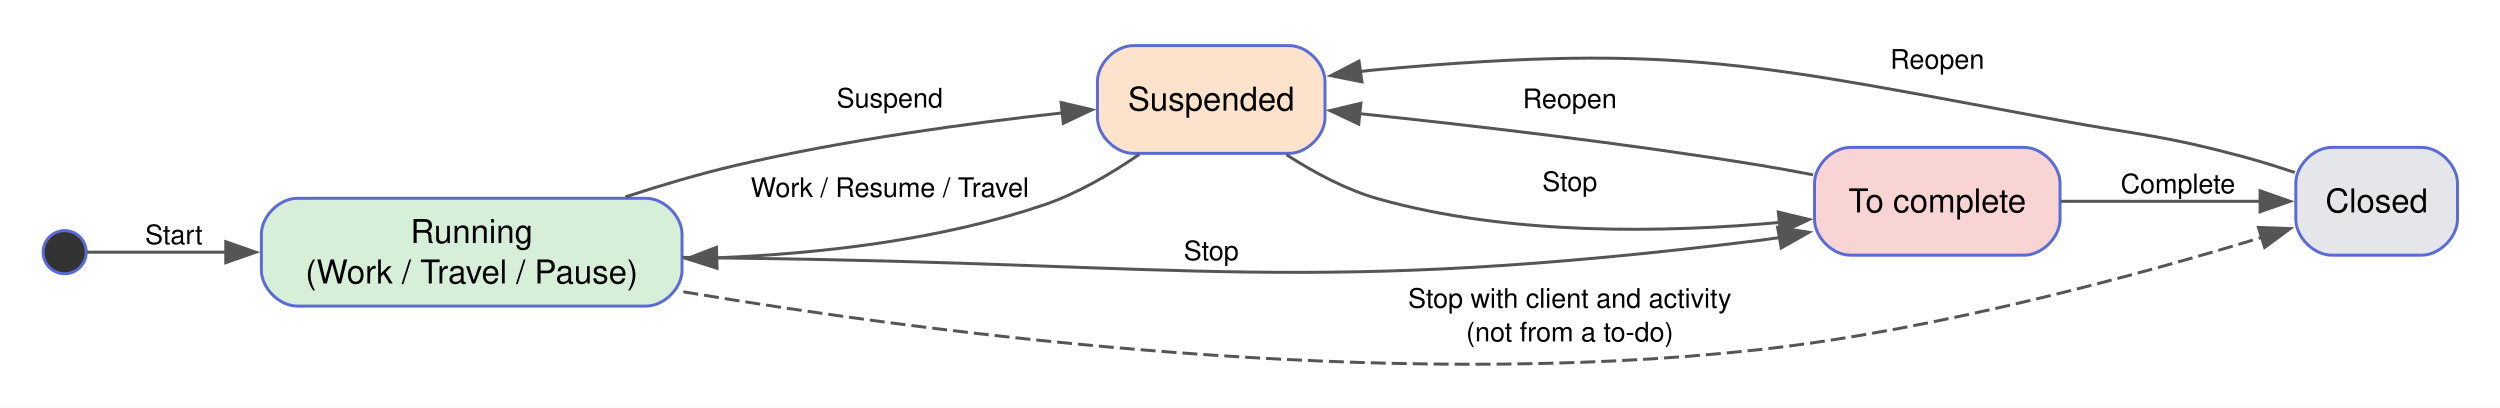
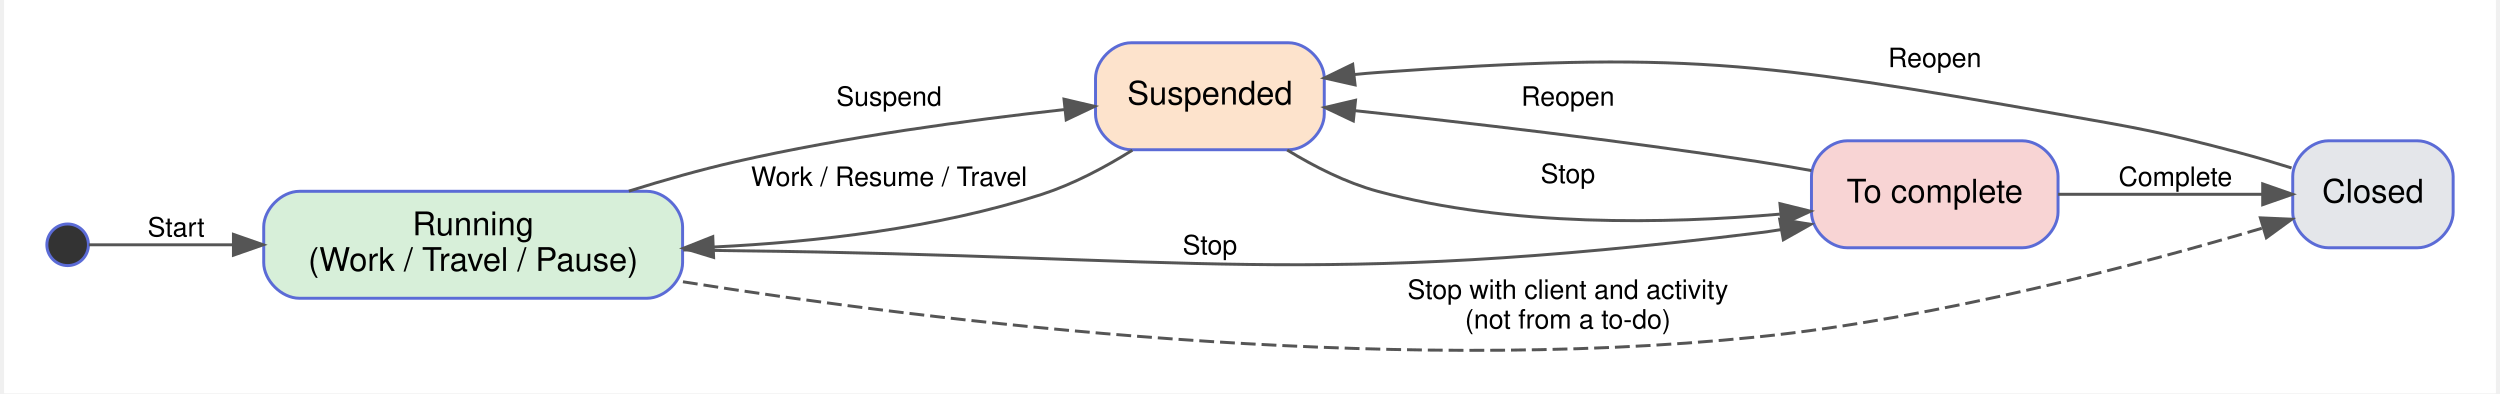
- <svg xmlns="http://www.w3.org/2000/svg" width="835pt" height="136pt" viewBox="0.00 0.00 835.00 136.00">
-   <g id="graph0" class="graph" transform="scale(1 1) rotate(0) translate(14.4 121.69)">
-     <polygon fill="white" stroke="none" points="-14.4,14.4 -14.4,-121.69 820.8,-121.69 820.8,14.4 -14.4,14.4" />
+ <svg xmlns="http://www.w3.org/2000/svg" width="839pt" height="132pt" viewBox="0.00 0.00 838.80 132.40">
+   <g id="graph0" class="graph" transform="scale(1 1) rotate(0) translate(14.4 118)">
+     <polygon fill="white" stroke="transparent" points="-14.4,14.4 -14.4,-118 824.4,-118 824.4,14.4 -14.4,14.4" />
    <g id="node1" class="node">
-       <ellipse fill="#333333" stroke="#5b6bd6" cx="7.2" cy="-37.46" rx="7.2" ry="7.2" />
+       <ellipse fill="#333333" stroke="#5b6bd6" cx="7" cy="-35.6" rx="7" ry="7" />
    </g>
    <g id="node2" class="node">
-       <path fill="#d7efd9" stroke="#5b6bd6" d="M201.4,-55.46C201.4,-55.46 84.9,-55.46 84.9,-55.46 78.9,-55.46 72.9,-49.46 72.9,-43.46 72.9,-43.46 72.9,-31.46 72.9,-31.46 72.9,-25.46 78.9,-19.46 84.9,-19.46 84.9,-19.46 201.4,-19.46 201.4,-19.46 207.4,-19.46 213.4,-25.46 213.4,-31.46 213.4,-31.46 213.4,-43.46 213.4,-43.46 213.4,-49.46 207.4,-55.46 201.4,-55.46" />
-       <text xml:space="preserve" text-anchor="middle" x="143.15" y="-40.51" font-family="Helvetica,sans-Serif" font-size="11.00">Running</text>
-       <text xml:space="preserve" text-anchor="middle" x="143.15" y="-27.01" font-family="Helvetica,sans-Serif" font-size="11.00">(Work / Travel / Pause)</text>
+       <path fill="#d7efd9" stroke="#5b6bd6" d="M202,-53.6C202,-53.6 85,-53.6 85,-53.6 79,-53.6 73,-47.6 73,-41.6 73,-41.6 73,-29.6 73,-29.6 73,-23.6 79,-17.6 85,-17.6 85,-17.6 202,-17.6 202,-17.6 208,-17.6 214,-23.6 214,-29.6 214,-29.6 214,-41.6 214,-41.6 214,-47.6 208,-53.6 202,-53.6" />
+       <text text-anchor="middle" x="143.5" y="-38.8" font-family="Helvetica,sans-Serif" font-size="11.00">Running</text>
+       <text text-anchor="middle" x="143.5" y="-26.8" font-family="Helvetica,sans-Serif" font-size="11.00">(Work / Travel / Pause)</text>
    </g>
    <g id="edge1" class="edge">
-       <path fill="none" stroke="#555555" d="M14.66,-37.46C23.83,-37.46 41.7,-37.46 61.22,-37.46" />
-       <polygon fill="#555555" stroke="#555555" points="61.01,-40.96 71.01,-37.46 61.01,-33.96 61.01,-40.96" />
-       <text xml:space="preserve" text-anchor="middle" x="43.65" y="-40.16" font-family="Helvetica,sans-Serif" font-size="9.00">Start</text>
+       <path fill="none" stroke="#555555" d="M14.13,-35.6C23.45,-35.6 42.27,-35.6 62.69,-35.6" />
+       <polygon fill="#555555" stroke="#555555" points="62.81,-39.1 72.81,-35.6 62.81,-32.1 62.81,-39.1" />
+       <text text-anchor="middle" x="43.5" y="-38.4" font-family="Helvetica,sans-Serif" font-size="9.00">Start</text>
    </g>
    <g id="node3" class="node">
-       <path fill="#fde3cc" stroke="#5b6bd6" d="M416.15,-106.46C416.15,-106.46 364.15,-106.46 364.15,-106.46 358.15,-106.46 352.15,-100.46 352.15,-94.46 352.15,-94.46 352.15,-82.46 352.15,-82.46 352.15,-76.46 358.15,-70.46 364.15,-70.46 364.15,-70.46 416.15,-70.46 416.15,-70.46 422.15,-70.46 428.15,-76.46 428.15,-82.46 428.15,-82.46 428.15,-94.46 428.15,-94.46 428.15,-100.46 422.15,-106.46 416.15,-106.46" />
-       <text xml:space="preserve" text-anchor="middle" x="390.15" y="-84.76" font-family="Helvetica,sans-Serif" font-size="11.00">Suspended</text>
+       <path fill="#fde3cc" stroke="#5b6bd6" d="M418,-103.6C418,-103.6 365,-103.6 365,-103.6 359,-103.6 353,-97.6 353,-91.6 353,-91.6 353,-79.6 353,-79.6 353,-73.6 359,-67.6 365,-67.6 365,-67.6 418,-67.6 418,-67.6 424,-67.6 430,-73.6 430,-79.6 430,-79.6 430,-91.6 430,-91.6 430,-97.6 424,-103.6 418,-103.6" />
+       <text text-anchor="middle" x="391.5" y="-82.8" font-family="Helvetica,sans-Serif" font-size="11.00">Suspended</text>
    </g>
    <g id="edge2" class="edge">
-       <path fill="none" stroke="#555555" d="M194.45,-55.91C206.44,-59.83 219.28,-63.63 231.4,-66.46 267.61,-74.93 309.31,-80.57 340.74,-84.02" />
-       <polygon fill="#555555" stroke="#555555" points="340.01,-87.46 350.32,-85.03 340.74,-80.5 340.01,-87.46" />
-       <text xml:space="preserve" text-anchor="middle" x="282.78" y="-85.78" font-family="Helvetica,sans-Serif" font-size="9.00">Suspend</text>
+       <path fill="none" stroke="#555555" d="M195.91,-53.67C207.67,-57.35 220.18,-60.91 232,-63.6 268.63,-71.94 310.78,-77.61 342.4,-81.1" />
+       <polygon fill="#555555" stroke="#555555" points="342.39,-84.62 352.7,-82.2 343.13,-77.66 342.39,-84.62" />
+       <text text-anchor="middle" x="283.5" y="-82.4" font-family="Helvetica,sans-Serif" font-size="9.00">Suspend</text>
    </g>
    <g id="node4" class="node">
-       <path fill="#f8d4d4" stroke="#5b6bd6" d="M661.65,-72.46C661.65,-72.46 603.65,-72.46 603.65,-72.46 597.65,-72.46 591.65,-66.46 591.65,-60.46 591.65,-60.46 591.65,-48.46 591.65,-48.46 591.65,-42.46 597.65,-36.46 603.65,-36.46 603.65,-36.46 661.65,-36.46 661.65,-36.46 667.65,-36.46 673.65,-42.46 673.65,-48.46 673.65,-48.46 673.65,-60.46 673.65,-60.46 673.65,-66.46 667.65,-72.46 661.65,-72.46" />
-       <text xml:space="preserve" text-anchor="middle" x="632.65" y="-50.76" font-family="Helvetica,sans-Serif" font-size="11.00">To complete</text>
+       <path fill="#f8d4d4" stroke="#5b6bd6" d="M665,-70.6C665,-70.6 606,-70.6 606,-70.6 600,-70.6 594,-64.6 594,-58.6 594,-58.6 594,-46.6 594,-46.6 594,-40.6 600,-34.6 606,-34.6 606,-34.6 665,-34.6 665,-34.6 671,-34.6 677,-40.6 677,-46.6 677,-46.6 677,-58.6 677,-58.6 677,-64.6 671,-70.6 665,-70.6" />
+       <text text-anchor="middle" x="635.5" y="-49.8" font-family="Helvetica,sans-Serif" font-size="11.00">To complete</text>
    </g>
    <g id="edge4" class="edge">
-       <path fill="none" stroke="#555555" d="M213.68,-35.73C219.67,-35.62 225.64,-35.53 231.4,-35.46 383.52,-33.72 422.66,-22.83 573.65,-41.46 575.8,-41.73 577.99,-42.04 580.19,-42.38" />
-       <polygon fill="#555555" stroke="#555555" points="579.31,-45.78 589.77,-44.09 580.54,-38.89 579.31,-45.78" />
-       <text xml:space="preserve" text-anchor="middle" x="390.15" y="-34.8" font-family="Helvetica,sans-Serif" font-size="9.00">Stop</text>
+       <path fill="none" stroke="#555555" d="M214.23,-33.86C220.24,-33.76 226.23,-33.67 232,-33.6 384.9,-31.85 424.22,-21.03 576,-39.6 578.53,-39.91 581.11,-40.28 583.71,-40.7" />
+       <polygon fill="#555555" stroke="#555555" points="583.3,-44.18 593.76,-42.49 584.53,-37.29 583.3,-44.18" />
+       <text text-anchor="middle" x="391.5" y="-32.4" font-family="Helvetica,sans-Serif" font-size="9.00">Stop</text>
    </g>
    <g id="node5" class="node">
-       <path fill="#e4e6ea" stroke="#5b6bd6" d="M794.4,-72.46C794.4,-72.46 764.4,-72.46 764.4,-72.46 758.4,-72.46 752.4,-66.46 752.4,-60.46 752.4,-60.46 752.4,-48.46 752.4,-48.46 752.4,-42.46 758.4,-36.46 764.4,-36.46 764.4,-36.46 794.4,-36.46 794.4,-36.46 800.4,-36.46 806.4,-42.46 806.4,-48.46 806.4,-48.46 806.4,-60.46 806.4,-60.46 806.4,-66.46 800.4,-72.46 794.4,-72.46" />
-       <text xml:space="preserve" text-anchor="middle" x="779.4" y="-50.76" font-family="Helvetica,sans-Serif" font-size="11.00">Closed</text>
+       <path fill="#e4e6ea" stroke="#5b6bd6" d="M798,-70.6C798,-70.6 768,-70.6 768,-70.6 762,-70.6 756,-64.6 756,-58.6 756,-58.6 756,-46.6 756,-46.6 756,-40.6 762,-34.6 768,-34.6 768,-34.6 798,-34.6 798,-34.6 804,-34.6 810,-40.6 810,-46.6 810,-46.6 810,-58.6 810,-58.6 810,-64.6 804,-70.6 798,-70.6" />
+       <text text-anchor="middle" x="783" y="-49.8" font-family="Helvetica,sans-Serif" font-size="11.00">Closed</text>
    </g>
    <g id="edge6" class="edge">
-       <path fill="none" stroke="#555555" stroke-dasharray="5,2" d="M213.84,-24.23C298.92,-9.92 447.12,9.1 573.65,-4.96 633.16,-11.57 700.3,-29.98 740.97,-42.38" />
-       <polygon fill="#555555" stroke="#555555" points="739.92,-45.72 750.51,-45.34 741.99,-39.04 739.92,-45.72" />
-       <text xml:space="preserve" text-anchor="middle" x="509.9" y="-18.91" font-family="Helvetica,sans-Serif" font-size="9.00">Stop with client and activity</text>
-       <text xml:space="preserve" text-anchor="middle" x="509.9" y="-7.66" font-family="Helvetica,sans-Serif" font-size="9.00">(not from a to-do)</text>
+       <path fill="none" stroke="#555555" stroke-dasharray="5,2" d="M214.12,-23.15C299.51,-9.6 448.62,8.5 576,-4.6 636.62,-10.84 705.2,-29.16 745.96,-41.27" />
+       <polygon fill="#555555" stroke="#555555" points="745.11,-44.67 755.7,-44.21 747.13,-37.97 745.11,-44.67" />
+       <text text-anchor="middle" x="512" y="-17.4" font-family="Helvetica,sans-Serif" font-size="9.00">Stop with client and activity</text>
+       <text text-anchor="middle" x="512" y="-7.4" font-family="Helvetica,sans-Serif" font-size="9.00">(not from a to-do)</text>
    </g>
    <g id="edge3" class="edge">
-       <path fill="none" stroke="#555555" d="M366.09,-70.12C356.71,-63.65 345.43,-57.03 334.15,-53.21 299.5,-41.49 259.36,-36.95 224.93,-35.58" />
-       <polygon fill="#555555" stroke="#555555" points="225.1,-32.08 215,-35.28 224.89,-39.08 225.1,-32.08" />
-       <text xml:space="preserve" text-anchor="middle" x="282.78" y="-55.91" font-family="Helvetica,sans-Serif" font-size="9.00">Work / Resume / Travel</text>
+       <path fill="none" stroke="#555555" d="M365.4,-67.44C356.25,-61.72 345.56,-56.02 335,-52.6 299.77,-41.21 259.1,-36.52 224.4,-34.85" />
+       <polygon fill="#555555" stroke="#555555" points="224.44,-31.35 214.31,-34.44 224.16,-38.34 224.44,-31.35" />
+       <text text-anchor="middle" x="283.5" y="-55.4" font-family="Helvetica,sans-Serif" font-size="9.00">Work / Resume / Travel</text>
    </g>
    <g id="edge5" class="edge">
-       <path fill="none" stroke="#555555" d="M415.29,-70.01C424.45,-64.08 435.3,-58.26 446.15,-55.21 490.12,-42.86 542.31,-43.96 580.11,-47.4" />
-       <polygon fill="#555555" stroke="#555555" points="579.55,-50.87 589.85,-48.38 580.25,-43.9 579.55,-50.87" />
-       <text xml:space="preserve" text-anchor="middle" x="509.9" y="-57.91" font-family="Helvetica,sans-Serif" font-size="9.00">Stop</text>
+       <path fill="none" stroke="#555555" d="M417.53,-67.5C426.66,-61.91 437.37,-56.48 448,-53.6 492.57,-41.54 545.35,-42.61 583.37,-45.92" />
+       <polygon fill="#555555" stroke="#555555" points="583.39,-49.44 593.68,-46.9 584.06,-42.47 583.39,-49.44" />
+       <text text-anchor="middle" x="512" y="-56.4" font-family="Helvetica,sans-Serif" font-size="9.00">Stop</text>
    </g>
    <g id="edge8" class="edge">
-       <path fill="none" stroke="#555555" d="M591.17,-63.29C585.3,-64.44 579.33,-65.53 573.65,-66.46 528.46,-73.85 476.6,-79.86 439.74,-83.73" />
-       <polygon fill="#555555" stroke="#555555" points="439.42,-80.24 429.84,-84.75 440.14,-87.21 439.42,-80.24" />
-       <text xml:space="preserve" text-anchor="middle" x="509.9" y="-85.56" font-family="Helvetica,sans-Serif" font-size="9.00">Reopen</text>
+       <path fill="none" stroke="#555555" d="M593.96,-60.58C587.95,-61.66 581.82,-62.71 576,-63.6 530.05,-70.67 477.34,-76.78 440.24,-80.76" />
+       <polygon fill="#555555" stroke="#555555" points="439.78,-77.29 430.2,-81.82 440.52,-84.25 439.78,-77.29" />
+       <text text-anchor="middle" x="512" y="-82.4" font-family="Helvetica,sans-Serif" font-size="9.00">Reopen</text>
    </g>
    <g id="edge7" class="edge">
-       <path fill="none" stroke="#555555" d="M673.97,-54.46C694.81,-54.46 720.09,-54.46 740.56,-54.46" />
-       <polygon fill="#555555" stroke="#555555" points="740.47,-57.96 750.47,-54.46 740.47,-50.96 740.47,-57.96" />
-       <text xml:space="preserve" text-anchor="middle" x="713.03" y="-57.16" font-family="Helvetica,sans-Serif" font-size="9.00">Complete</text>
+       <path fill="none" stroke="#555555" d="M677.03,-52.6C698.61,-52.6 724.93,-52.6 745.82,-52.6" />
+       <polygon fill="#555555" stroke="#555555" points="745.89,-56.1 755.89,-52.6 745.89,-49.1 745.89,-56.1" />
+       <text text-anchor="middle" x="716.5" y="-55.4" font-family="Helvetica,sans-Serif" font-size="9.00">Complete</text>
    </g>
    <g id="edge9" class="edge">
-       <path fill="none" stroke="#555555" d="M752.05,-64.08C746.28,-66.01 740.17,-67.92 734.4,-69.46 707.82,-76.59 700.72,-76.49 673.65,-81.46 573.93,-99.78 547.13,-107.57 446.15,-98.46 444.1,-98.28 442.01,-98.05 439.91,-97.8" />
-       <polygon fill="#555555" stroke="#555555" points="440.49,-94.35 430.1,-96.41 439.51,-101.28 440.49,-94.35" />
-       <text xml:space="preserve" text-anchor="middle" x="632.65" y="-98.74" font-family="Helvetica,sans-Serif" font-size="9.00">Reopen</text>
+       <path fill="none" stroke="#555555" d="M755.6,-61.46C749.83,-63.27 743.73,-65.08 738,-66.6 711.2,-73.7 704.3,-74.81 677,-79.6 576.57,-97.24 549.71,-100.89 448,-93.6 445.45,-93.42 442.84,-93.19 440.21,-92.92" />
+       <polygon fill="#555555" stroke="#555555" points="440.37,-89.42 430.04,-91.75 439.57,-96.37 440.37,-89.42" />
+       <text text-anchor="middle" x="635.5" y="-95.4" font-family="Helvetica,sans-Serif" font-size="9.00">Reopen</text>
    </g>
  </g>
</svg>
